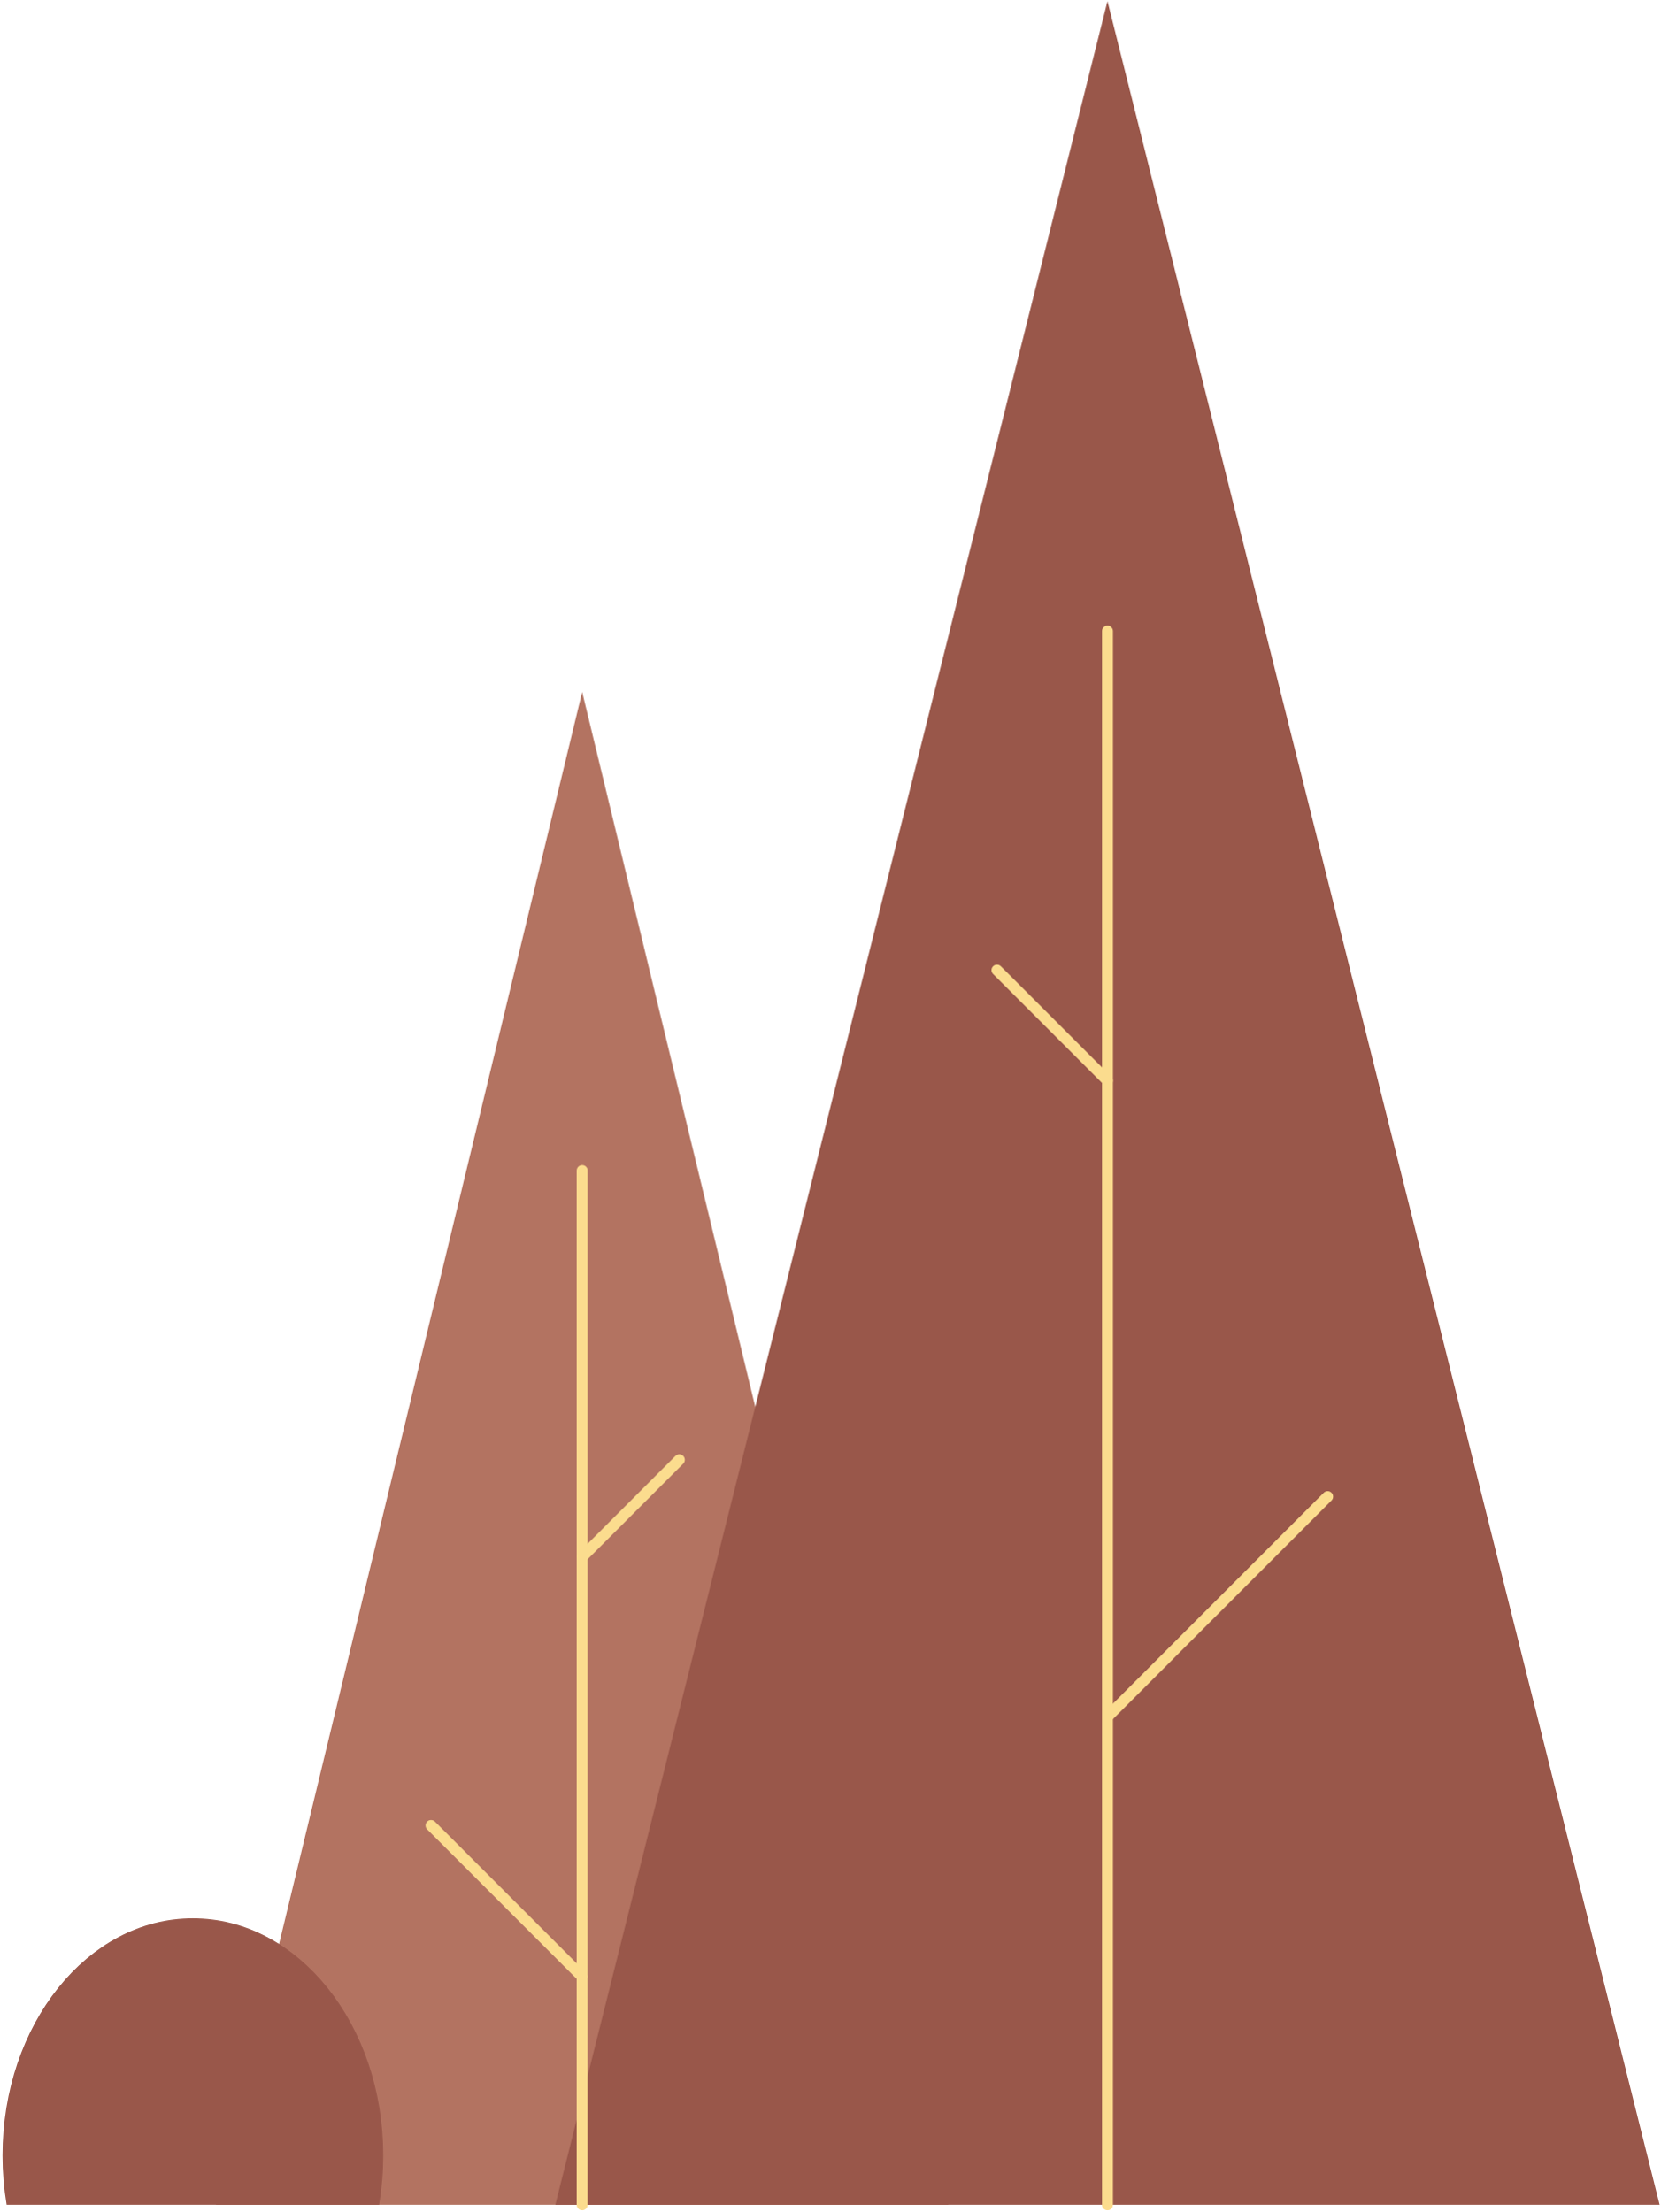
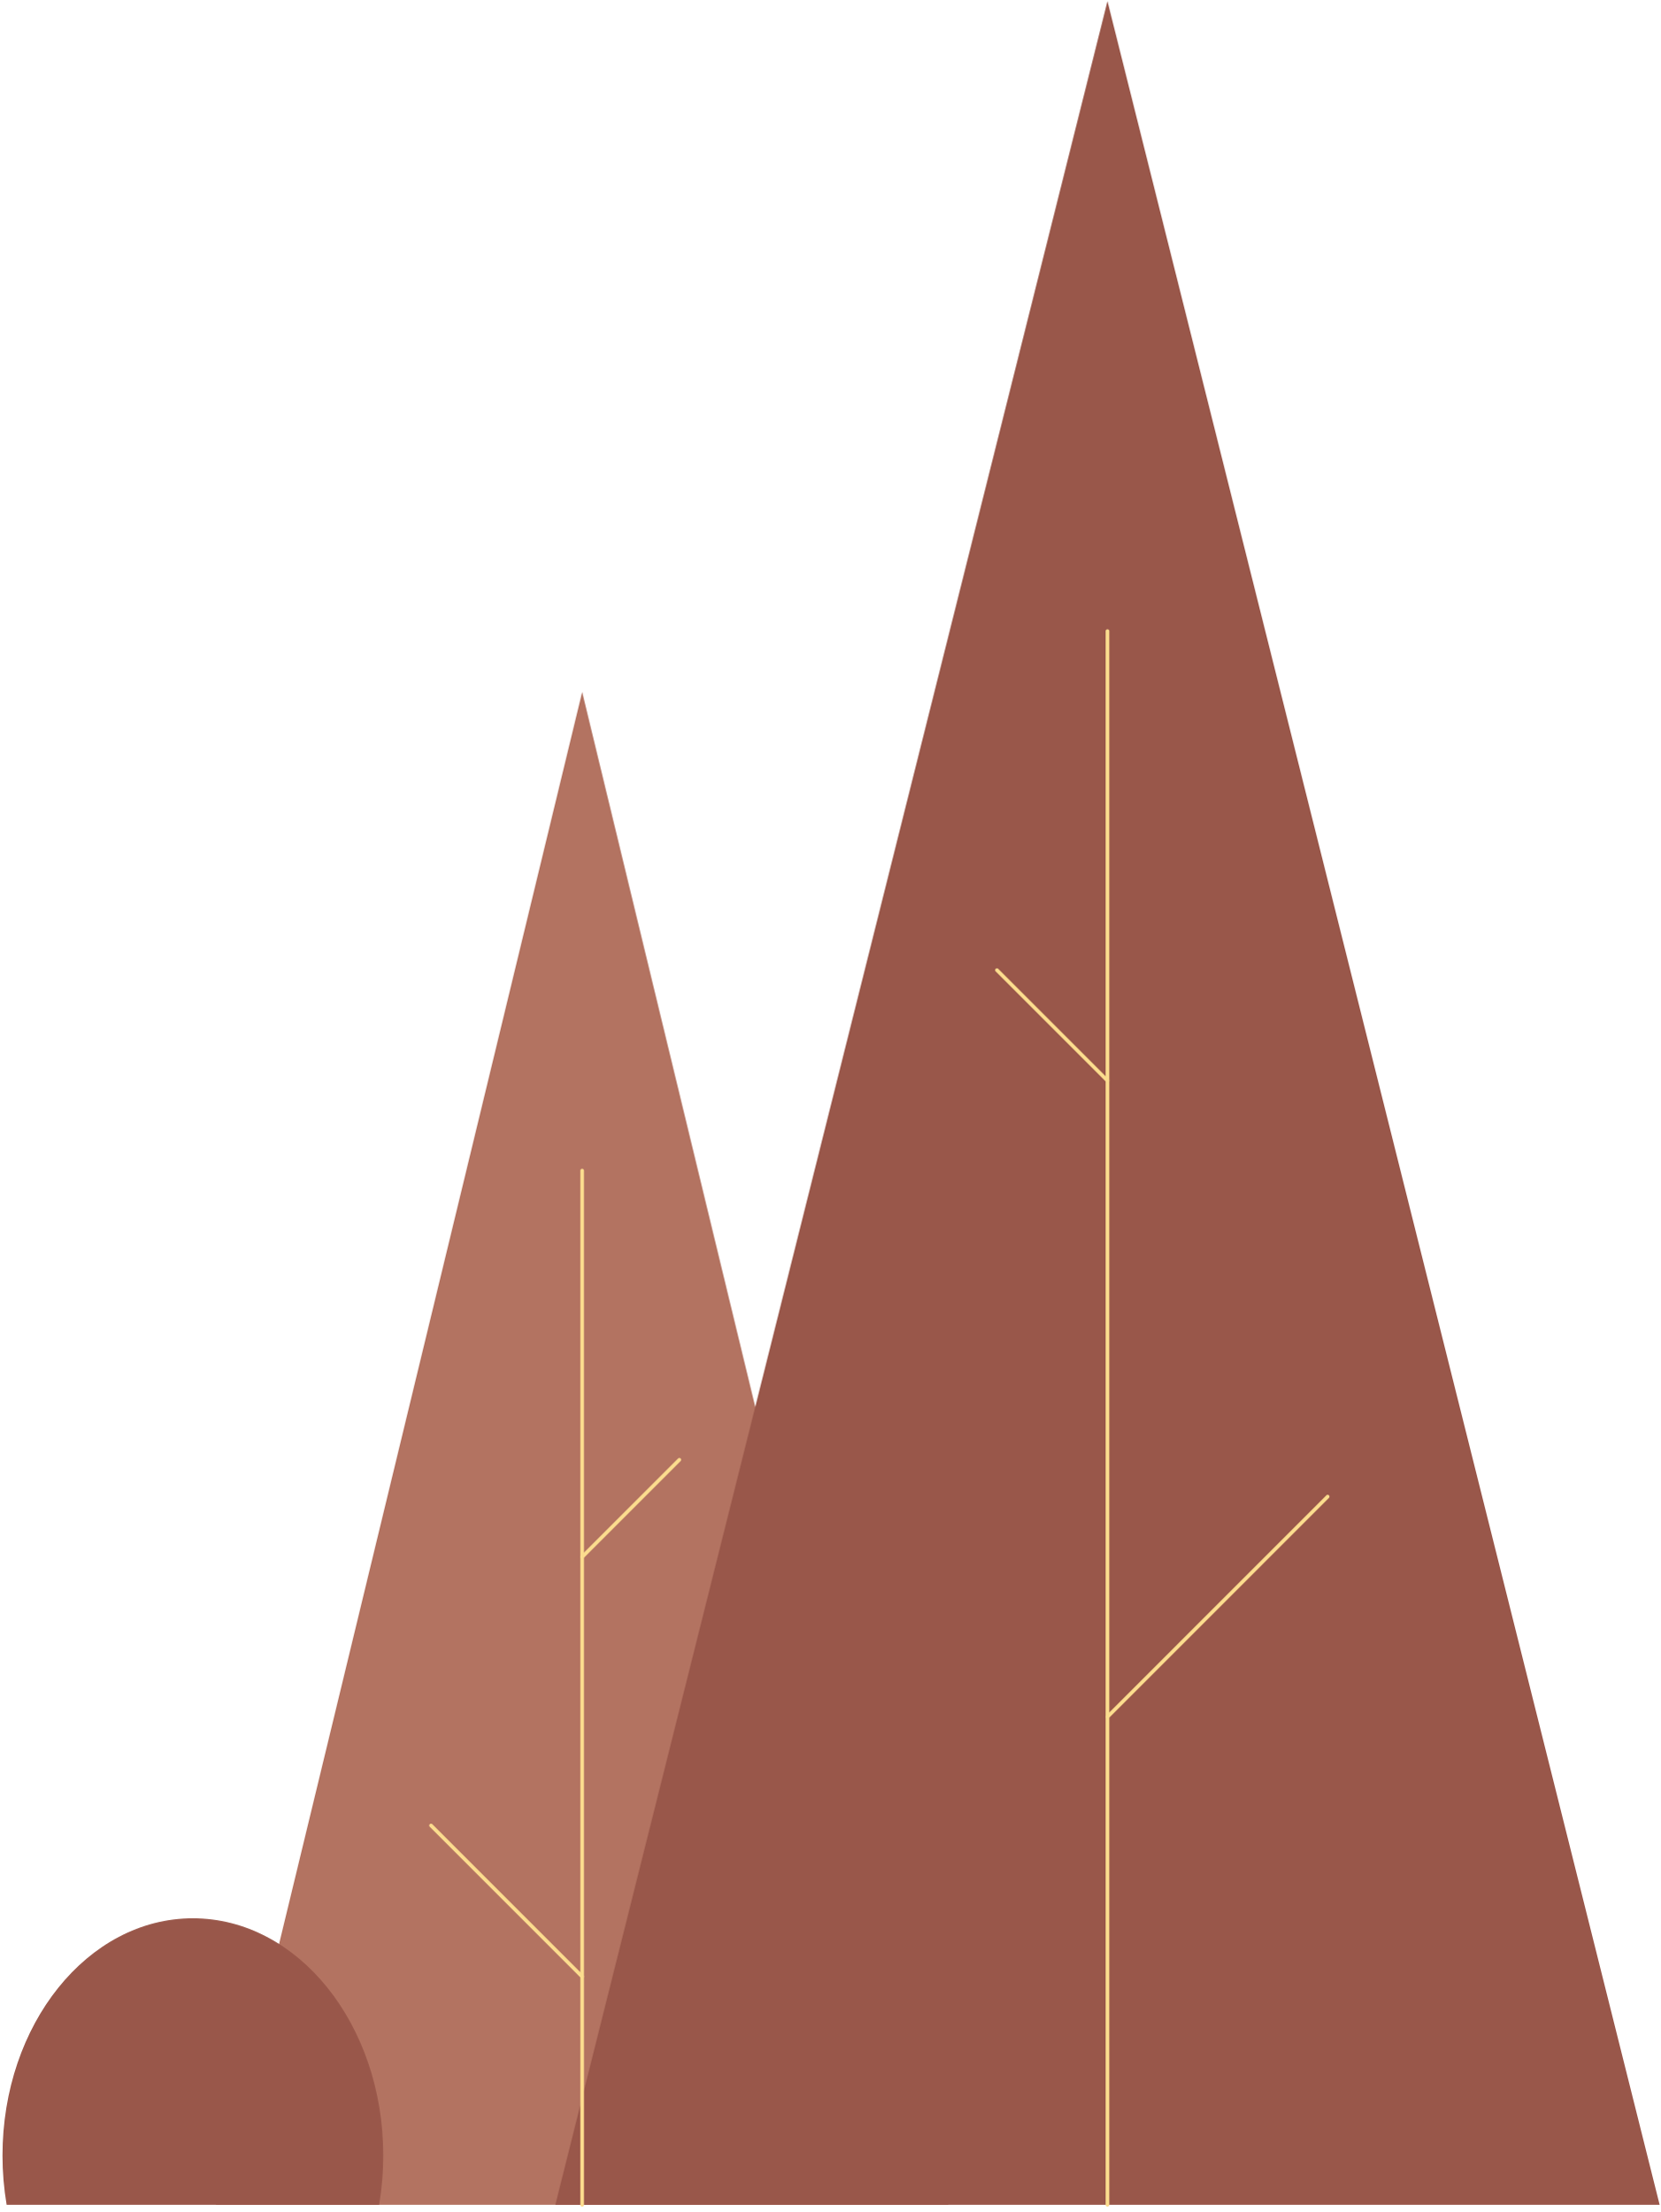
<svg xmlns="http://www.w3.org/2000/svg" width="455" height="606" viewBox="0 0 455 606" fill="none">
  <path d="M159.553 189.641L59.171 604.271H259.934L159.553 189.641Z" fill="#B37361" />
  <path d="M303.526 0.314L152.197 604.271H454.855L303.526 0.314Z" fill="#99574A" />
-   <path d="M159.552 320.82V604.271" stroke="#FBDC8E" stroke-width="3" stroke-miterlimit="10" stroke-linecap="round" />
-   <path d="M303.526 172.969V604.271" stroke="#FBDC8E" stroke-width="3" stroke-miterlimit="10" stroke-linecap="round" />
-   <path d="M159.552 426.721L186.184 400.088" stroke="#FBDC8E" stroke-width="3" stroke-miterlimit="10" stroke-linecap="round" />
-   <path d="M159.553 541.741L118.131 500.317" stroke="#FBDC8E" stroke-width="3" stroke-miterlimit="10" stroke-linecap="round" />
-   <path d="M303.526 296.174L273.237 265.883" stroke="#FBDC8E" stroke-width="3" stroke-miterlimit="10" stroke-linecap="round" />
-   <path d="M303.526 470.539L363.868 410.18" stroke="#FBDC8E" stroke-width="3" stroke-miterlimit="10" stroke-linecap="round" />
+   <path d="M159.552 320.82V604.271" stroke="#FBDC8E" strokeWidth="3" strokeMiterlimit="10" stroke-linecap="round" />
+   <path d="M303.526 172.969V604.271" stroke="#FBDC8E" strokeWidth="3" strokeMiterlimit="10" stroke-linecap="round" />
+   <path d="M159.552 426.721L186.184 400.088" stroke="#FBDC8E" strokeWidth="3" strokeMiterlimit="10" stroke-linecap="round" />
+   <path d="M159.553 541.741L118.131 500.317" stroke="#FBDC8E" strokeWidth="3" strokeMiterlimit="10" stroke-linecap="round" />
+   <path d="M303.526 296.174L273.237 265.883" stroke="#FBDC8E" strokeWidth="3" strokeMiterlimit="10" stroke-linecap="round" />
+   <path d="M303.526 470.539L363.868 410.18" stroke="#FBDC8E" strokeWidth="3" strokeMiterlimit="10" stroke-linecap="round" />
  <path d="M103.895 604.271C104.649 599.81 105.028 595.294 105.026 590.77C105.026 554.86 81.671 525.753 52.855 525.753C24.039 525.753 0.684 554.86 0.684 590.77C0.683 595.294 1.062 599.81 1.816 604.271H103.895Z" fill="#99574A" />
</svg>
